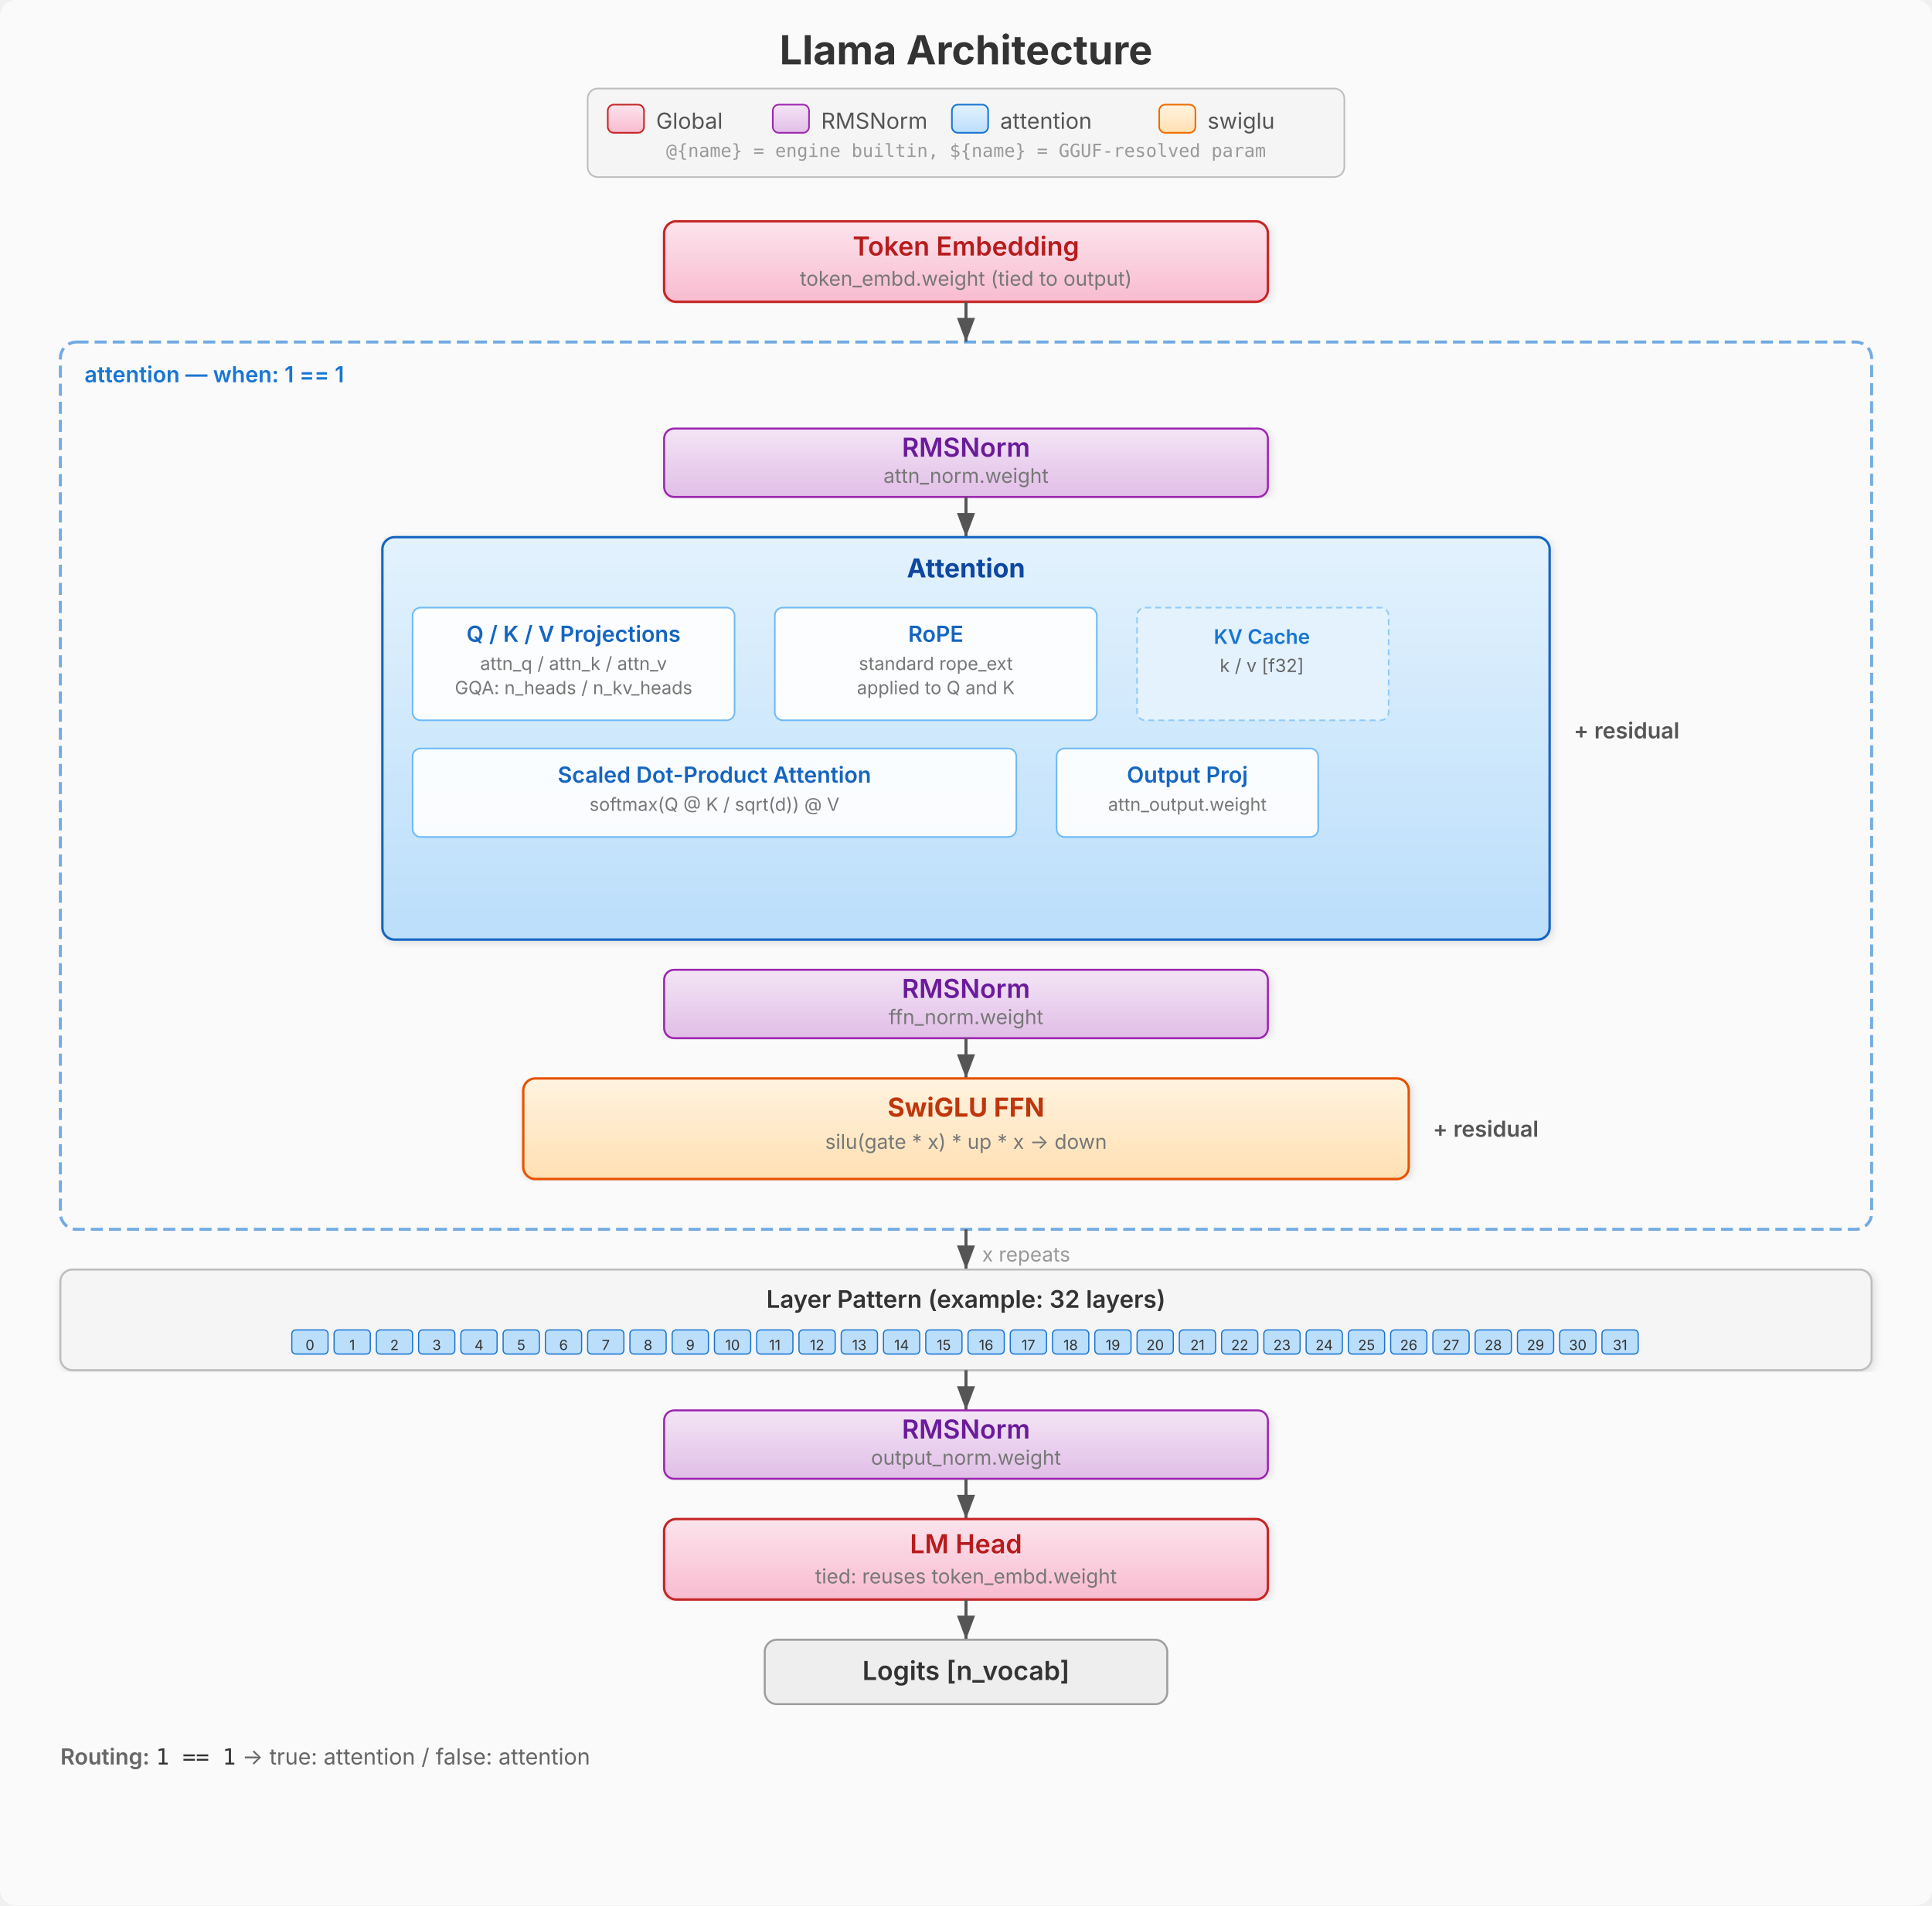
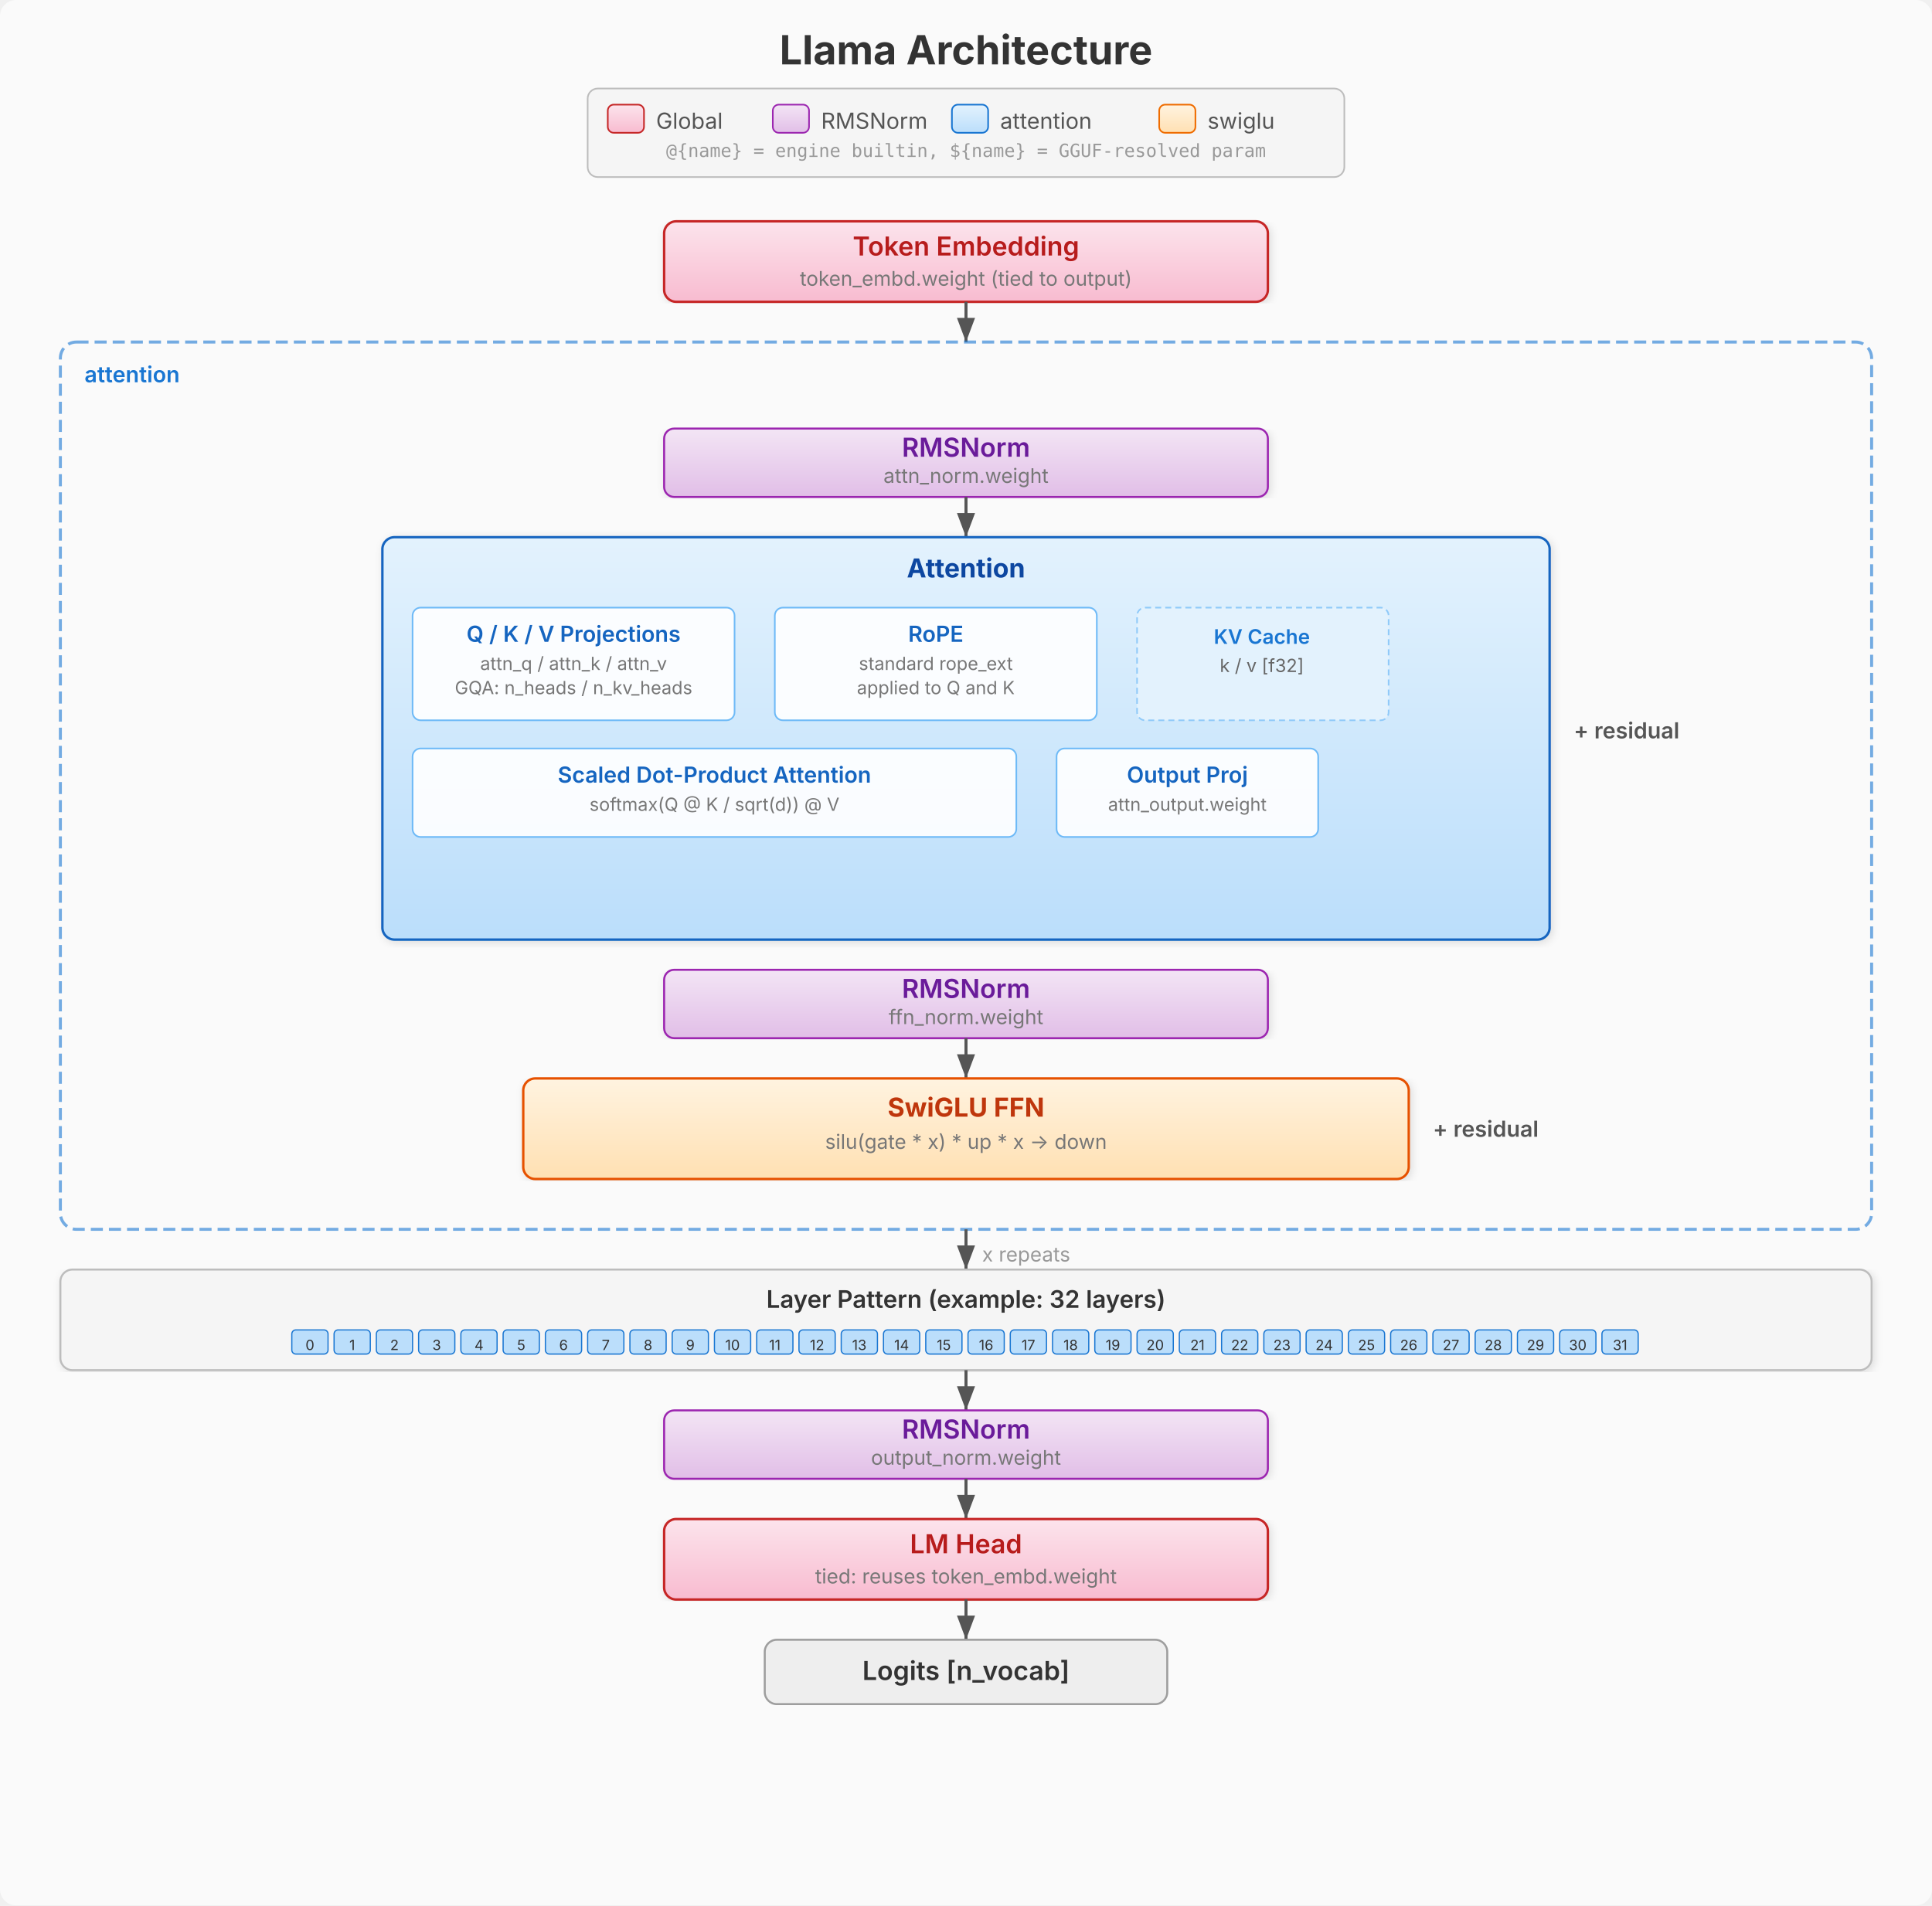
<svg xmlns="http://www.w3.org/2000/svg" viewBox="0 0 960 947" font-family="system-ui, -apple-system, sans-serif" font-size="13">
  <defs>
    <marker id="arrow" markerWidth="8" markerHeight="6" refX="8" refY="3" orient="auto">
      <path d="M0,0 L8,3 L0,6" fill="#555555" />
    </marker>
    <linearGradient id="ssmGrad" x1="0" y1="0" x2="0" y2="1">
      <stop offset="0%" stop-color="#e8f5e9" />
      <stop offset="100%" stop-color="#c8e6c9" />
    </linearGradient>
    <linearGradient id="attnGrad" x1="0" y1="0" x2="0" y2="1">
      <stop offset="0%" stop-color="#e3f2fd" />
      <stop offset="100%" stop-color="#bbdefb" />
    </linearGradient>
    <linearGradient id="swaGrad" x1="0" y1="0" x2="0" y2="1">
      <stop offset="0%" stop-color="#e8f5e9" />
      <stop offset="100%" stop-color="#c8e6c9" />
    </linearGradient>
    <linearGradient id="ffnGrad" x1="0" y1="0" x2="0" y2="1">
      <stop offset="0%" stop-color="#fff3e0" />
      <stop offset="100%" stop-color="#ffe0b2" />
    </linearGradient>
    <linearGradient id="normGrad" x1="0" y1="0" x2="0" y2="1">
      <stop offset="0%" stop-color="#f3e5f5" />
      <stop offset="100%" stop-color="#e1bee7" />
    </linearGradient>
    <linearGradient id="globalGrad" x1="0" y1="0" x2="0" y2="1">
      <stop offset="0%" stop-color="#fce4ec" />
      <stop offset="100%" stop-color="#f8bbd0" />
    </linearGradient>
    <filter id="shadow" x="-2%" y="-2%" width="104%" height="104%">
      <feDropShadow dx="1" dy="1" stdDeviation="2" flood-opacity="0.12" />
    </filter>
    <g id="block_attention">
      <g>
        <rect width="580" height="200" rx="6" fill="url(#attnGrad)" stroke="#1565c0" stroke-width="1.2" filter="url(#shadow)" />
        <text x="290" y="20" text-anchor="middle" font-weight="700" font-size="13" fill="#0d47a1">Attention</text>
        <g transform="translate(15, 35)">
          <rect width="160" height="56" rx="4" fill="#fff" stroke="#64b5f6" stroke-width="0.8" opacity="0.9" />
          <text x="80" y="17" text-anchor="middle" font-size="11" font-weight="600" fill="#1565c0">Q / K / V Projections</text>
          <text x="80" y="31" text-anchor="middle" font-size="9" fill="#777">attn_q / attn_k / attn_v</text>
          <text x="80" y="43" text-anchor="middle" font-size="9" fill="#777">GQA: n_heads / n_kv_heads</text>
        </g>
        <g transform="translate(195, 35)">
          <rect width="160" height="56" rx="4" fill="#fff" stroke="#64b5f6" stroke-width="0.8" opacity="0.9" />
          <text x="80" y="17" text-anchor="middle" font-size="11" font-weight="600" fill="#1565c0">RoPE</text>
          <text x="80" y="31" text-anchor="middle" font-size="9" fill="#777">standard rope_ext</text>
          <text x="80" y="43" text-anchor="middle" font-size="9" fill="#777">applied to Q and K</text>
        </g>
        <g transform="translate(15, 105)">
          <rect width="300" height="44" rx="4" fill="#fff" stroke="#64b5f6" stroke-width="0.8" opacity="0.9" />
          <text x="150" y="17" text-anchor="middle" font-size="11" font-weight="600" fill="#1565c0">Scaled Dot-Product Attention</text>
          <text x="150" y="31" text-anchor="middle" font-size="9" fill="#777">softmax(Q @ K / sqrt(d)) @ V</text>
        </g>
        <g transform="translate(335, 105)">
          <rect width="130" height="44" rx="4" fill="#fff" stroke="#64b5f6" stroke-width="0.8" opacity="0.9" />
          <text x="65" y="17" text-anchor="middle" font-size="11" font-weight="600" fill="#1565c0">Output Proj</text>
          <text x="65" y="31" text-anchor="middle" font-size="9" fill="#777">attn_output.weight</text>
        </g>
        <g transform="translate(375, 35)">
          <rect width="125" height="56" rx="4" fill="#e3f2fd" stroke="#90caf9" stroke-width="0.8" stroke-dasharray="3,2" />
          <text x="62" y="18" text-anchor="middle" font-size="10" font-weight="600" fill="#1976d2">KV Cache</text>
          <text x="62" y="32" text-anchor="middle" font-size="9" fill="#666">k / v [f32]</text>
        </g>
      </g>
    </g>
    <g id="block_swiglu">
      <g>
        <rect width="440" height="50" rx="6" fill="url(#ffnGrad)" stroke="#e65100" stroke-width="1.2" filter="url(#shadow)" />
        <text x="220" y="19" text-anchor="middle" font-weight="700" font-size="13" fill="#bf360c">SwiGLU FFN</text>
        <text x="220" y="35" text-anchor="middle" font-size="10" fill="#777">silu(gate * x) * up * x -&gt; down</text>
      </g>
    </g>
  </defs>
  <rect width="960" height="947" fill="#fafafa" rx="8" />
  <text x="480" y="32" text-anchor="middle" font-size="20" font-weight="bold" fill="#333333">Llama Architecture</text>
  <rect x="292" y="44" width="376" height="44" rx="5" fill="#f5f5f5" stroke="#bdbdbd" stroke-width="0.8" />
  <g transform="translate(302, 52)">
    <rect x="0" width="18" height="14" rx="3" fill="url(#globalGrad)" stroke="#C62828" stroke-width="0.8" />
    <text x="24" y="12" font-size="11" fill="#555555">Global</text>
    <rect x="82" width="18" height="14" rx="3" fill="url(#normGrad)" stroke="#9C27B0" stroke-width="0.8" />
    <text x="106" y="12" font-size="11" fill="#555555">RMSNorm</text>
    <rect x="171" width="18" height="14" rx="3" fill="url(#attnGrad)" stroke="#1976D2" stroke-width="0.8" />
    <text x="195" y="12" font-size="11" fill="#555555">attention</text>
    <rect x="274" width="18" height="14" rx="3" fill="url(#ffnGrad)" stroke="#EF6C00" stroke-width="0.8" />
    <text x="298" y="12" font-size="11" fill="#555555">swiglu</text>
  </g>
  <text x="480" y="78" text-anchor="middle" font-size="9" fill="#999999" font-family="monospace">@{name} = engine builtin, ${name} = GGUF-resolved param</text>
  <g transform="translate(330, 110)">
    <rect width="300" height="40" rx="6" fill="url(#globalGrad)" stroke="#C62828" stroke-width="1.2" filter="url(#shadow)" />
    <text x="150" y="17" text-anchor="middle" font-weight="600" fill="#b71c1c">Token Embedding</text>
    <text x="150" y="32" text-anchor="middle" font-size="10" fill="#777777">token_embd.weight (tied to output)</text>
  </g>
  <line x1="480" y1="150" x2="480" y2="170" stroke="#555555" stroke-width="1.5" marker-end="url(#arrow)" />
  <rect x="30" y="170" width="900" height="441" rx="8" fill="none" stroke="#1976D2" stroke-width="1.5" stroke-dasharray="6,3" opacity="0.6" />
-   <text x="42" y="190" font-size="11" font-weight="600" fill="#1976D2">attention — when: 1 == 1</text>
+   <text x="42" y="190" font-size="11" font-weight="600" fill="#1976D2">attention</text>
  <g transform="translate(330, 213)">
    <rect width="300" height="34" rx="5" fill="url(#normGrad)" stroke="#9C27B0" stroke-width="1" filter="url(#shadow)" />
    <text x="150" y="14" text-anchor="middle" font-weight="600" fill="#6a1b9a">RMSNorm</text>
    <text x="150" y="27" text-anchor="middle" font-size="10" fill="#777777">attn_norm.weight</text>
  </g>
  <line x1="480" y1="247" x2="480" y2="267" stroke="#555555" stroke-width="1.5" marker-end="url(#arrow)" />
  <use href="#block_attention" transform="translate(190, 267)" />
  <text x="782" y="367" font-size="11" fill="#555555" font-weight="600">+ residual</text>
  <g transform="translate(330, 482)">
    <rect width="300" height="34" rx="5" fill="url(#normGrad)" stroke="#9C27B0" stroke-width="1" filter="url(#shadow)" />
    <text x="150" y="14" text-anchor="middle" font-weight="600" fill="#6a1b9a">RMSNorm</text>
    <text x="150" y="27" text-anchor="middle" font-size="10" fill="#777777">ffn_norm.weight</text>
  </g>
  <line x1="480" y1="516" x2="480" y2="536" stroke="#555555" stroke-width="1.5" marker-end="url(#arrow)" />
  <use href="#block_swiglu" transform="translate(260, 536)" />
  <text x="712" y="565" font-size="11" fill="#555555" font-weight="600">+ residual</text>
  <line x1="480" y1="611" x2="480" y2="631" stroke="#555555" stroke-width="1.5" marker-end="url(#arrow)" />
  <text x="488" y="627" font-size="10" fill="#999999">x repeats</text>
  <g transform="translate(30, 631)">
    <rect width="900" height="50" rx="6" fill="#f5f5f5" stroke="#bdbdbd" stroke-width="1" filter="url(#shadow)" />
    <text x="450" y="19" text-anchor="middle" font-size="12" font-weight="600" fill="#333333">Layer Pattern (example: 32 layers)</text>
    <g transform="translate(115, 30)">
      <rect x="0" width="18" height="12" rx="2" fill="#bbdefb" stroke="#1976D2" stroke-width="0.6" />
      <text x="9" y="10" text-anchor="middle" font-size="7" fill="#333333">0</text>
      <rect x="21" width="18" height="12" rx="2" fill="#bbdefb" stroke="#1976D2" stroke-width="0.6" />
      <text x="30" y="10" text-anchor="middle" font-size="7" fill="#333333">1</text>
      <rect x="42" width="18" height="12" rx="2" fill="#bbdefb" stroke="#1976D2" stroke-width="0.6" />
      <text x="51" y="10" text-anchor="middle" font-size="7" fill="#333333">2</text>
      <rect x="63" width="18" height="12" rx="2" fill="#bbdefb" stroke="#1976D2" stroke-width="0.6" />
      <text x="72" y="10" text-anchor="middle" font-size="7" fill="#333333">3</text>
      <rect x="84" width="18" height="12" rx="2" fill="#bbdefb" stroke="#1976D2" stroke-width="0.6" />
      <text x="93" y="10" text-anchor="middle" font-size="7" fill="#333333">4</text>
      <rect x="105" width="18" height="12" rx="2" fill="#bbdefb" stroke="#1976D2" stroke-width="0.6" />
      <text x="114" y="10" text-anchor="middle" font-size="7" fill="#333333">5</text>
      <rect x="126" width="18" height="12" rx="2" fill="#bbdefb" stroke="#1976D2" stroke-width="0.6" />
      <text x="135" y="10" text-anchor="middle" font-size="7" fill="#333333">6</text>
      <rect x="147" width="18" height="12" rx="2" fill="#bbdefb" stroke="#1976D2" stroke-width="0.6" />
      <text x="156" y="10" text-anchor="middle" font-size="7" fill="#333333">7</text>
      <rect x="168" width="18" height="12" rx="2" fill="#bbdefb" stroke="#1976D2" stroke-width="0.6" />
      <text x="177" y="10" text-anchor="middle" font-size="7" fill="#333333">8</text>
      <rect x="189" width="18" height="12" rx="2" fill="#bbdefb" stroke="#1976D2" stroke-width="0.6" />
      <text x="198" y="10" text-anchor="middle" font-size="7" fill="#333333">9</text>
      <rect x="210" width="18" height="12" rx="2" fill="#bbdefb" stroke="#1976D2" stroke-width="0.6" />
      <text x="219" y="10" text-anchor="middle" font-size="7" fill="#333333">10</text>
      <rect x="231" width="18" height="12" rx="2" fill="#bbdefb" stroke="#1976D2" stroke-width="0.6" />
      <text x="240" y="10" text-anchor="middle" font-size="7" fill="#333333">11</text>
      <rect x="252" width="18" height="12" rx="2" fill="#bbdefb" stroke="#1976D2" stroke-width="0.6" />
      <text x="261" y="10" text-anchor="middle" font-size="7" fill="#333333">12</text>
      <rect x="273" width="18" height="12" rx="2" fill="#bbdefb" stroke="#1976D2" stroke-width="0.6" />
      <text x="282" y="10" text-anchor="middle" font-size="7" fill="#333333">13</text>
      <rect x="294" width="18" height="12" rx="2" fill="#bbdefb" stroke="#1976D2" stroke-width="0.6" />
      <text x="303" y="10" text-anchor="middle" font-size="7" fill="#333333">14</text>
      <rect x="315" width="18" height="12" rx="2" fill="#bbdefb" stroke="#1976D2" stroke-width="0.6" />
      <text x="324" y="10" text-anchor="middle" font-size="7" fill="#333333">15</text>
      <rect x="336" width="18" height="12" rx="2" fill="#bbdefb" stroke="#1976D2" stroke-width="0.6" />
      <text x="345" y="10" text-anchor="middle" font-size="7" fill="#333333">16</text>
      <rect x="357" width="18" height="12" rx="2" fill="#bbdefb" stroke="#1976D2" stroke-width="0.6" />
      <text x="366" y="10" text-anchor="middle" font-size="7" fill="#333333">17</text>
      <rect x="378" width="18" height="12" rx="2" fill="#bbdefb" stroke="#1976D2" stroke-width="0.6" />
      <text x="387" y="10" text-anchor="middle" font-size="7" fill="#333333">18</text>
      <rect x="399" width="18" height="12" rx="2" fill="#bbdefb" stroke="#1976D2" stroke-width="0.6" />
      <text x="408" y="10" text-anchor="middle" font-size="7" fill="#333333">19</text>
      <rect x="420" width="18" height="12" rx="2" fill="#bbdefb" stroke="#1976D2" stroke-width="0.6" />
      <text x="429" y="10" text-anchor="middle" font-size="7" fill="#333333">20</text>
      <rect x="441" width="18" height="12" rx="2" fill="#bbdefb" stroke="#1976D2" stroke-width="0.6" />
      <text x="450" y="10" text-anchor="middle" font-size="7" fill="#333333">21</text>
      <rect x="462" width="18" height="12" rx="2" fill="#bbdefb" stroke="#1976D2" stroke-width="0.6" />
      <text x="471" y="10" text-anchor="middle" font-size="7" fill="#333333">22</text>
      <rect x="483" width="18" height="12" rx="2" fill="#bbdefb" stroke="#1976D2" stroke-width="0.6" />
      <text x="492" y="10" text-anchor="middle" font-size="7" fill="#333333">23</text>
      <rect x="504" width="18" height="12" rx="2" fill="#bbdefb" stroke="#1976D2" stroke-width="0.6" />
      <text x="513" y="10" text-anchor="middle" font-size="7" fill="#333333">24</text>
      <rect x="525" width="18" height="12" rx="2" fill="#bbdefb" stroke="#1976D2" stroke-width="0.6" />
      <text x="534" y="10" text-anchor="middle" font-size="7" fill="#333333">25</text>
      <rect x="546" width="18" height="12" rx="2" fill="#bbdefb" stroke="#1976D2" stroke-width="0.6" />
      <text x="555" y="10" text-anchor="middle" font-size="7" fill="#333333">26</text>
      <rect x="567" width="18" height="12" rx="2" fill="#bbdefb" stroke="#1976D2" stroke-width="0.6" />
      <text x="576" y="10" text-anchor="middle" font-size="7" fill="#333333">27</text>
      <rect x="588" width="18" height="12" rx="2" fill="#bbdefb" stroke="#1976D2" stroke-width="0.6" />
      <text x="597" y="10" text-anchor="middle" font-size="7" fill="#333333">28</text>
      <rect x="609" width="18" height="12" rx="2" fill="#bbdefb" stroke="#1976D2" stroke-width="0.6" />
      <text x="618" y="10" text-anchor="middle" font-size="7" fill="#333333">29</text>
      <rect x="630" width="18" height="12" rx="2" fill="#bbdefb" stroke="#1976D2" stroke-width="0.6" />
      <text x="639" y="10" text-anchor="middle" font-size="7" fill="#333333">30</text>
      <rect x="651" width="18" height="12" rx="2" fill="#bbdefb" stroke="#1976D2" stroke-width="0.6" />
      <text x="660" y="10" text-anchor="middle" font-size="7" fill="#333333">31</text>
    </g>
  </g>
  <line x1="480" y1="681" x2="480" y2="701" stroke="#555555" stroke-width="1.5" marker-end="url(#arrow)" />
  <g transform="translate(330, 701)">
    <rect width="300" height="34" rx="5" fill="url(#normGrad)" stroke="#9C27B0" stroke-width="1" filter="url(#shadow)" />
    <text x="150" y="14" text-anchor="middle" font-weight="600" fill="#6a1b9a">RMSNorm</text>
    <text x="150" y="27" text-anchor="middle" font-size="10" fill="#777777">output_norm.weight</text>
  </g>
  <line x1="480" y1="735" x2="480" y2="755" stroke="#555555" stroke-width="1.5" marker-end="url(#arrow)" />
  <g transform="translate(330, 755)">
    <rect width="300" height="40" rx="6" fill="url(#globalGrad)" stroke="#C62828" stroke-width="1.2" filter="url(#shadow)" />
    <text x="150" y="17" text-anchor="middle" font-weight="600" fill="#b71c1c">LM Head</text>
    <text x="150" y="32" text-anchor="middle" font-size="10" fill="#777777">tied: reuses token_embd.weight</text>
  </g>
  <line x1="480" y1="795" x2="480" y2="815" stroke="#555555" stroke-width="1.5" marker-end="url(#arrow)" />
  <g transform="translate(380, 815)">
    <rect width="200" height="32" rx="6" fill="#eeeeee" stroke="#9e9e9e" stroke-width="1" />
    <text x="100" y="20" text-anchor="middle" font-weight="600" fill="#333333">Logits [n_vocab]</text>
  </g>
-   <text x="30" y="877" font-size="11" fill="#666666">
-     <tspan font-weight="600">Routing:</tspan>
-     <tspan font-family="monospace" fill="#333333">1 == 1</tspan> -&gt; true: attention / false: attention</text>
</svg>
